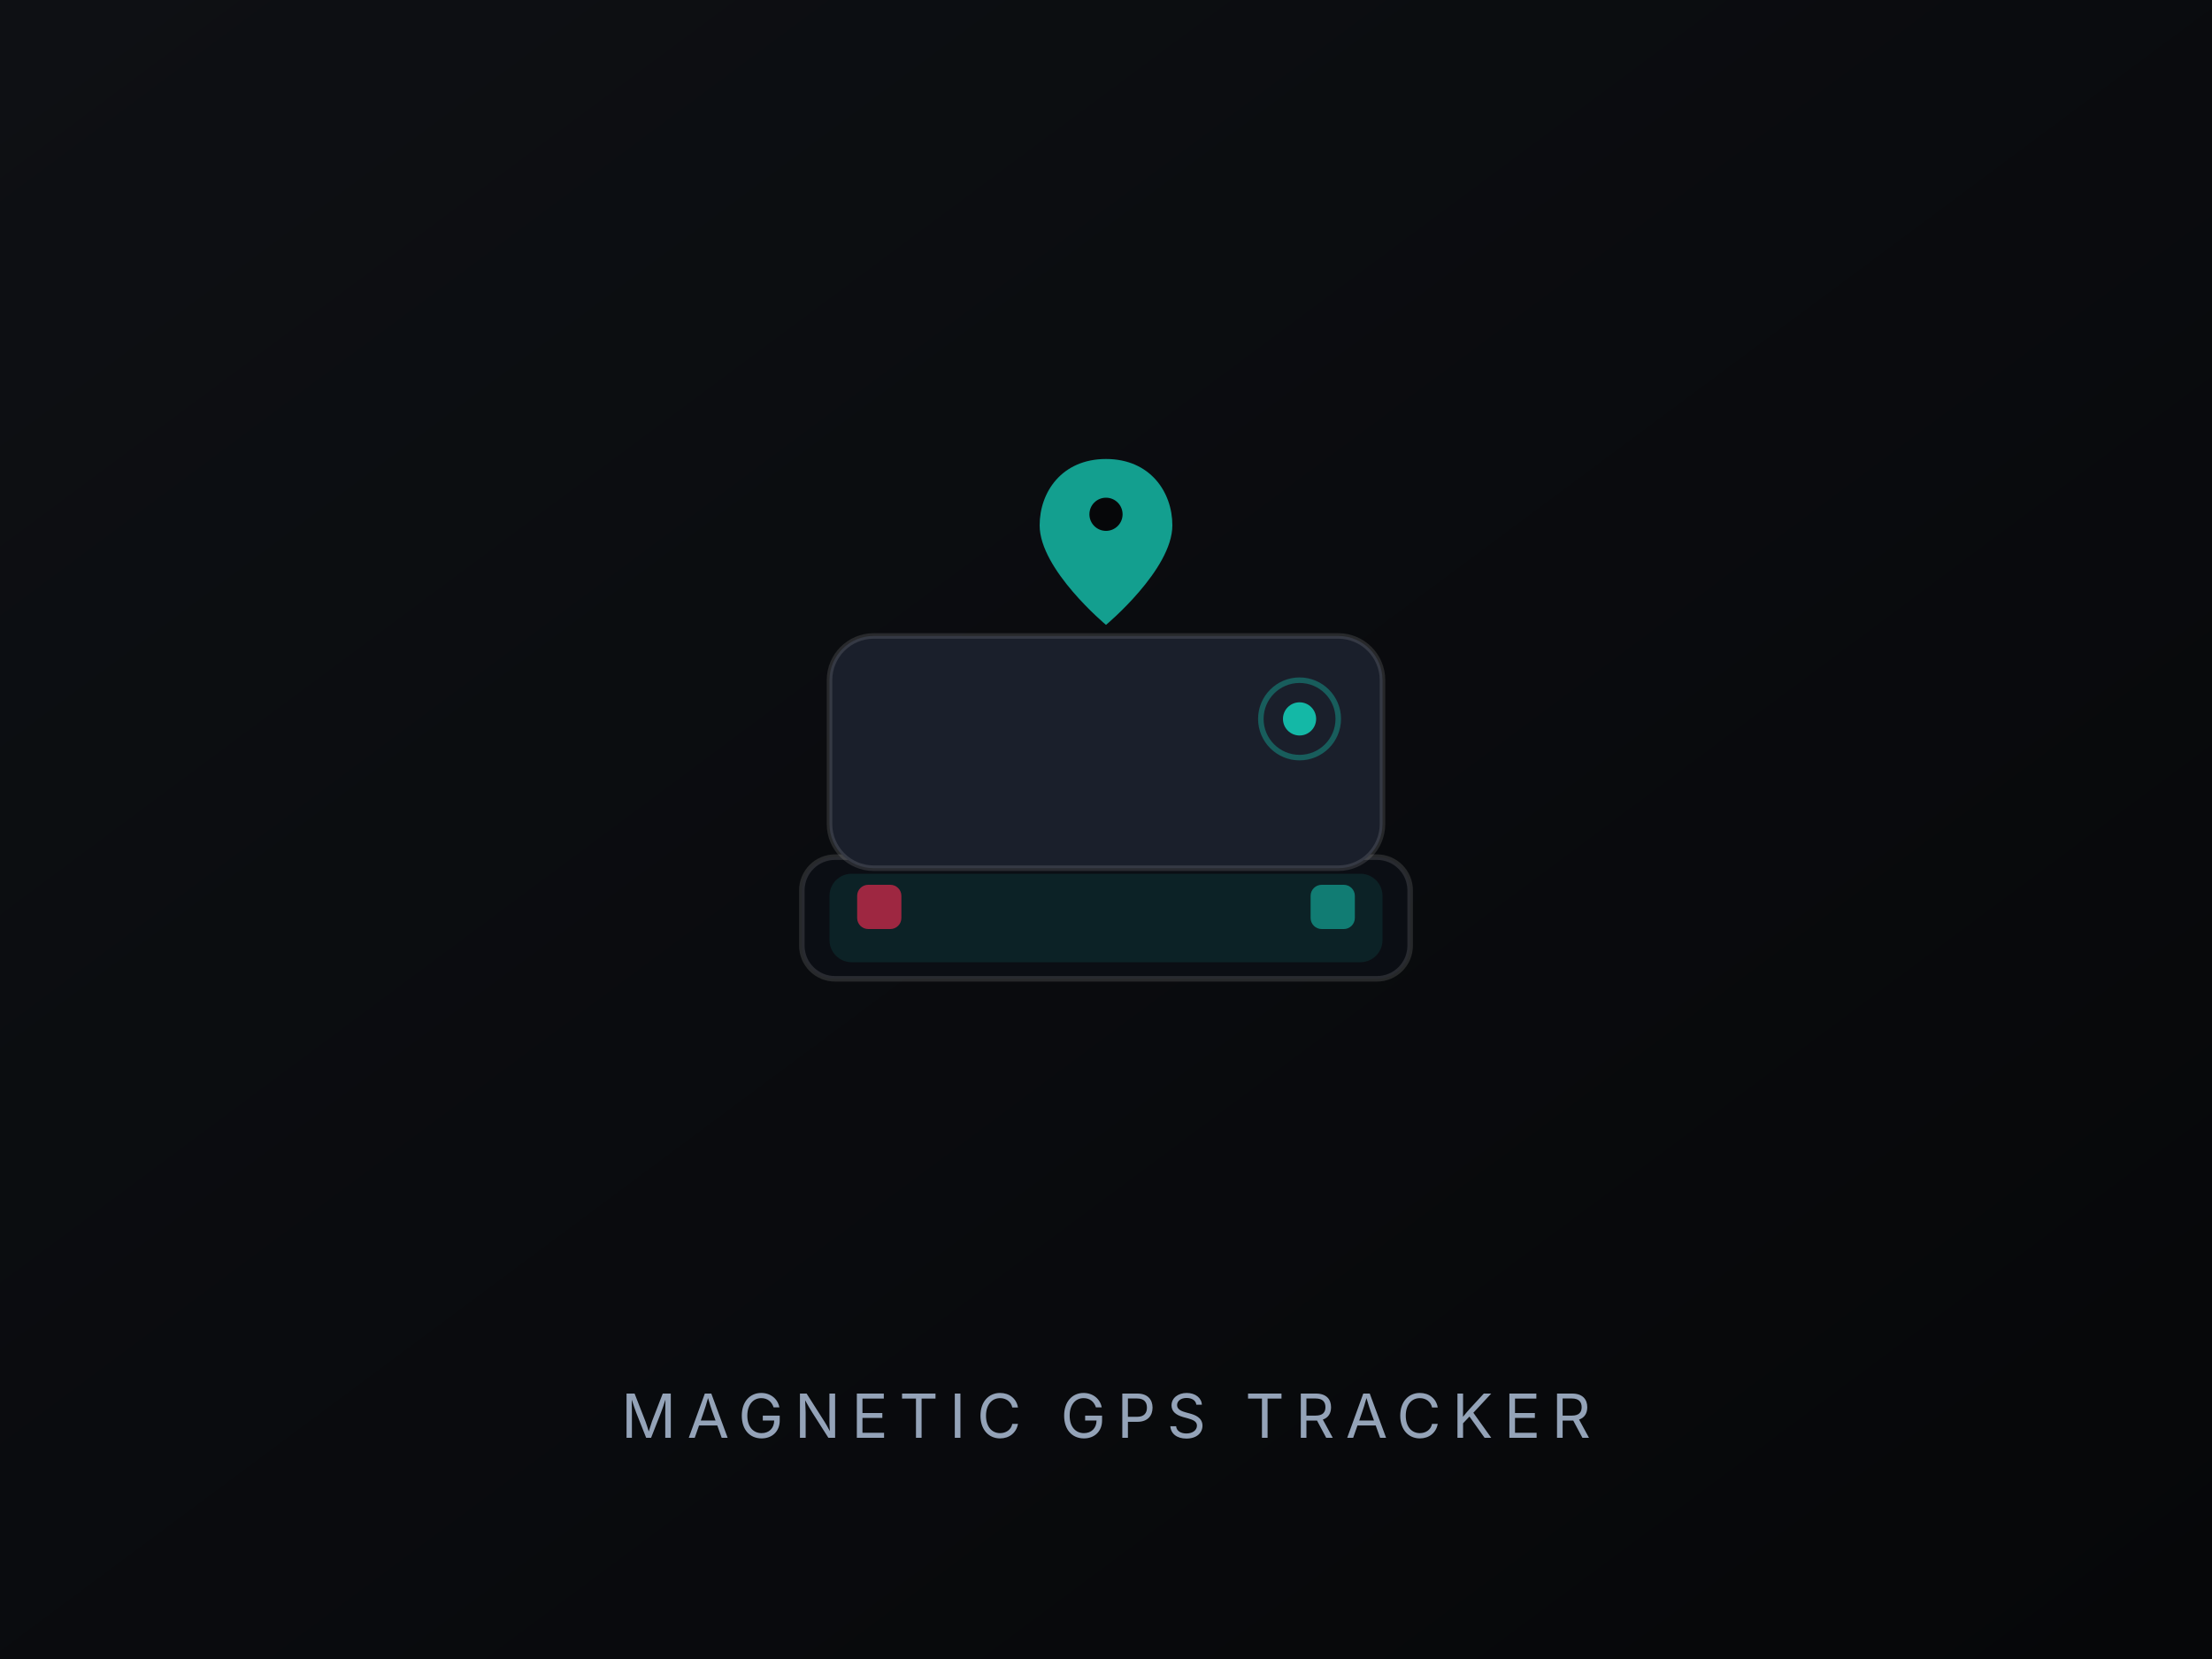
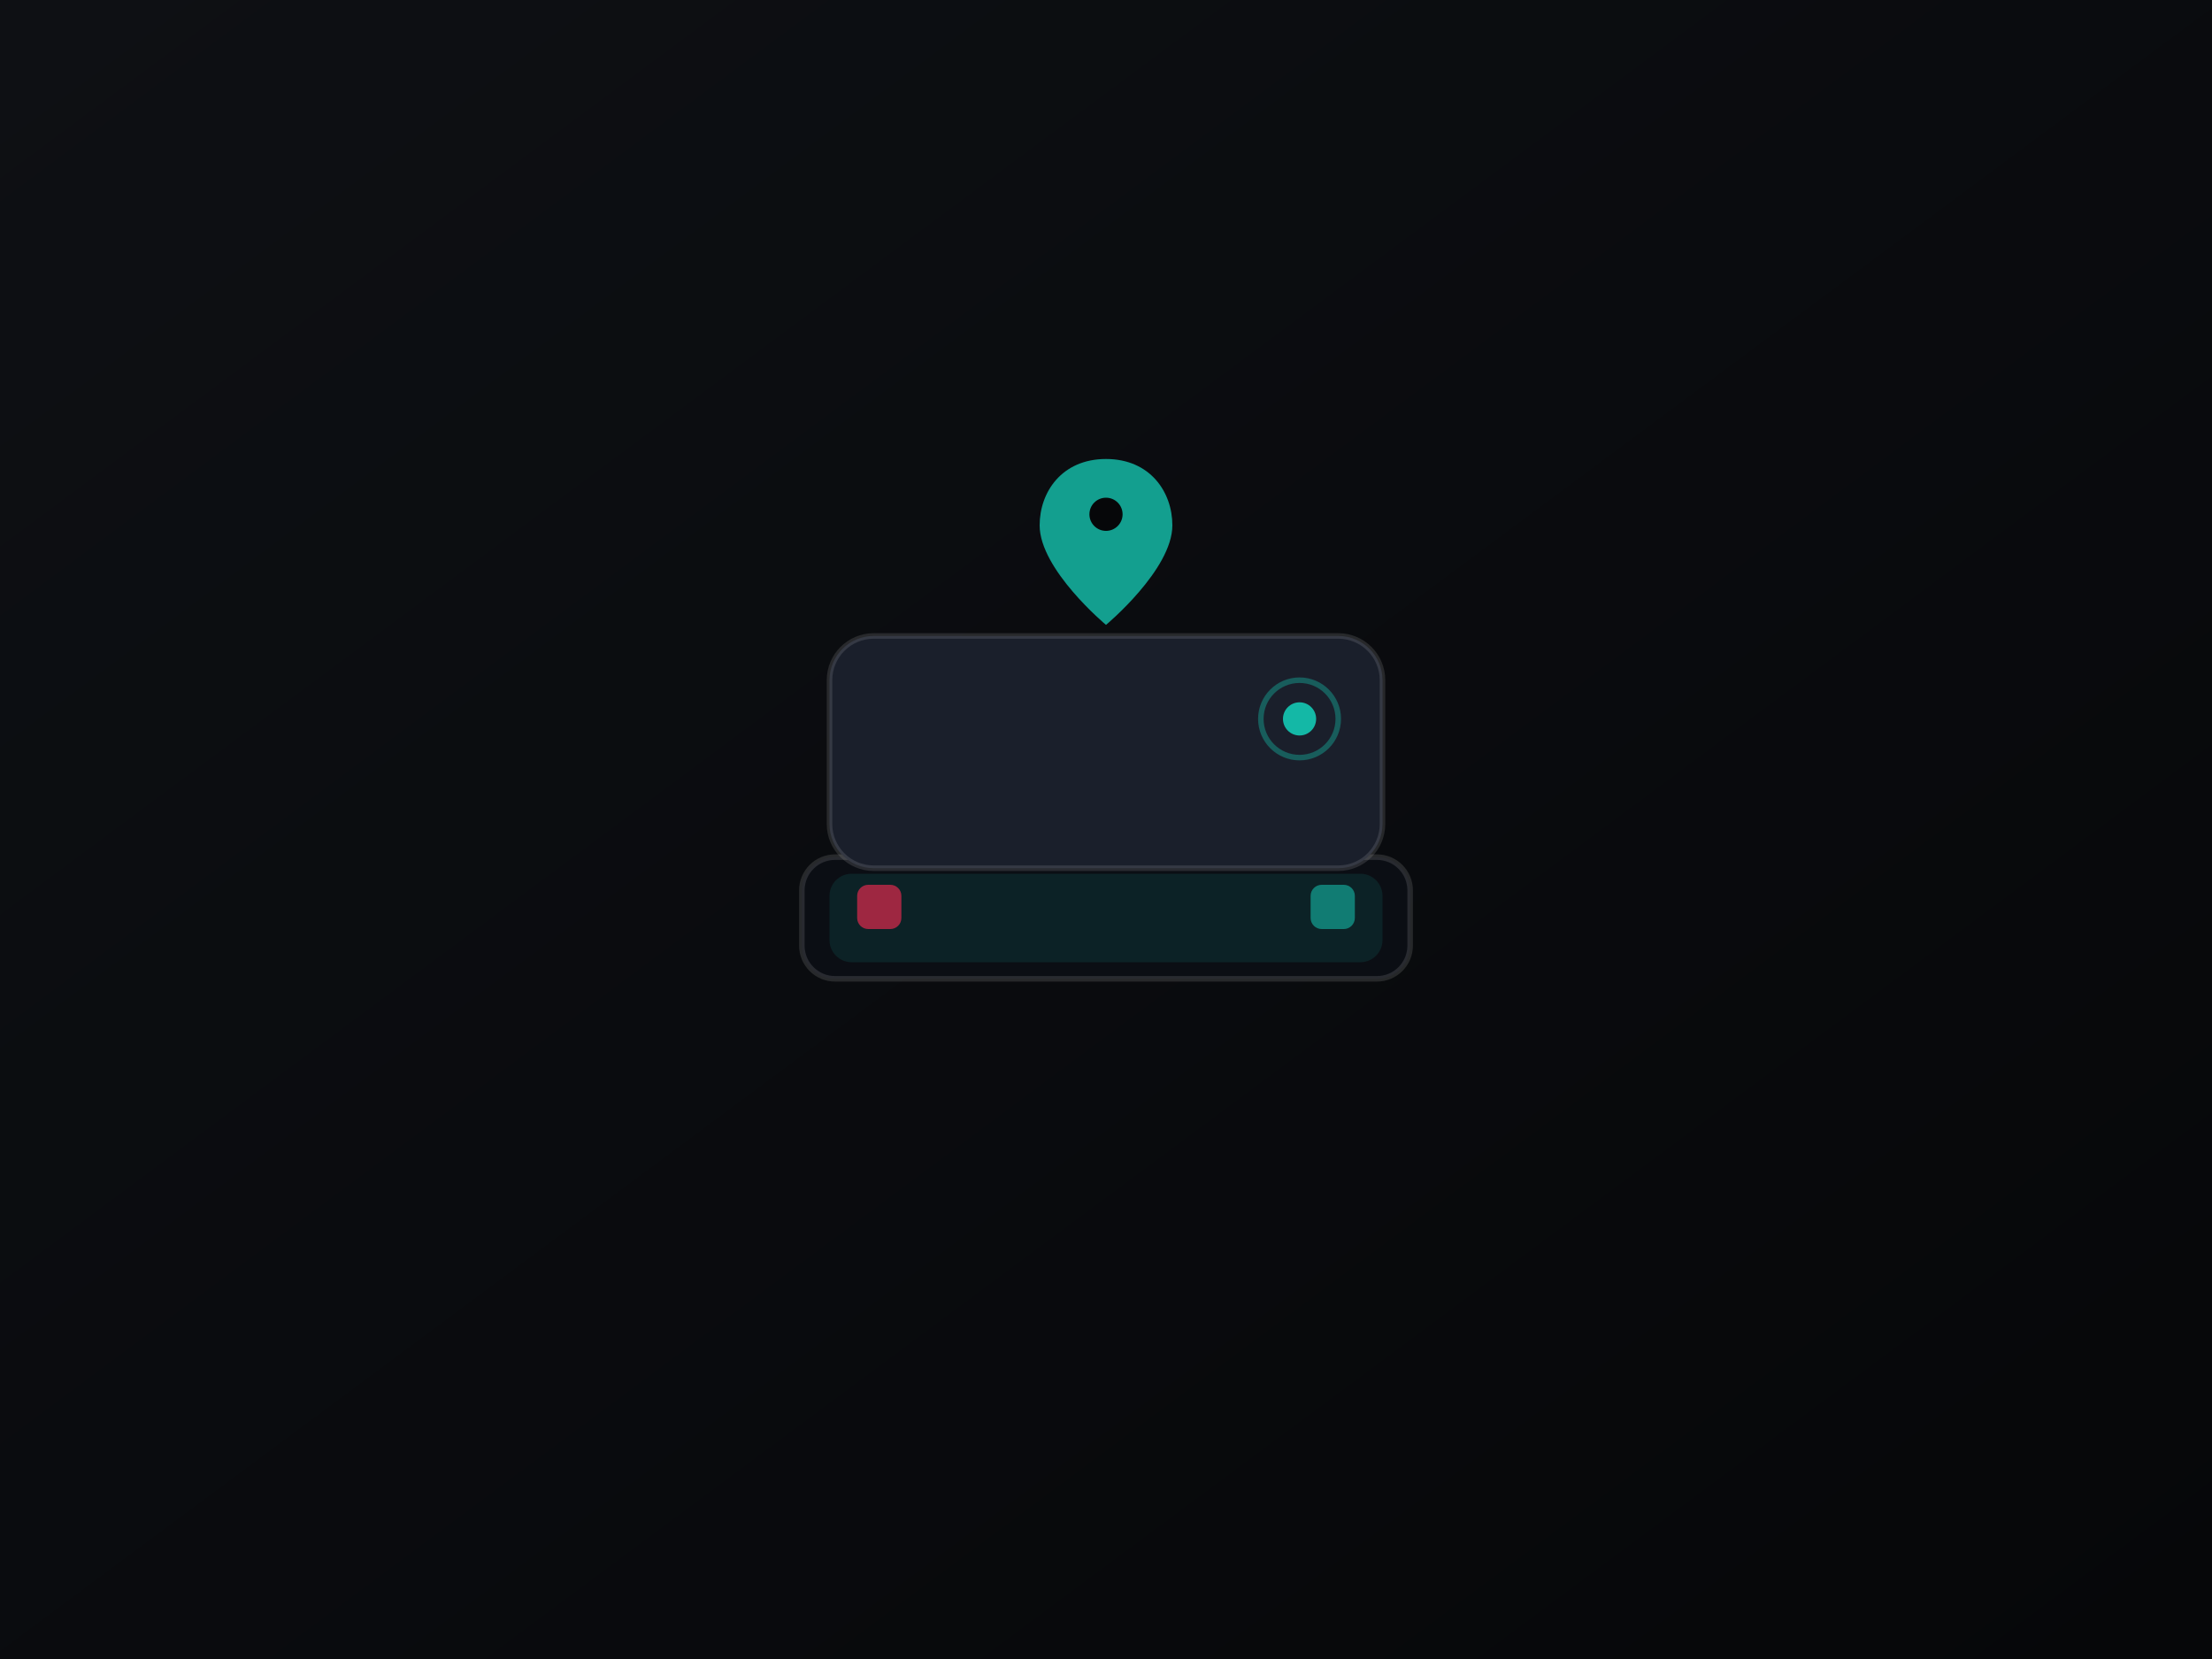
<svg xmlns="http://www.w3.org/2000/svg" viewBox="0 0 400 300" width="400" height="300">
  <defs>
    <linearGradient id="bg" x1="0" y1="0" x2="1" y2="1">
      <stop offset="0%" stop-color="#0E1014" />
      <stop offset="100%" stop-color="#060709" />
    </linearGradient>
  </defs>
  <rect width="400" height="300" fill="url(#bg)" />
  <g transform="translate(200,140)">
    <rect x="-55" y="15" width="110" height="22" rx="6" fill="#0b0e14" stroke="rgba(255,255,255,0.12)" />
    <rect x="-50" y="18" width="100" height="16" rx="4" fill="#14B8A6" opacity="0.12" />
    <rect x="-50" y="-25" width="100" height="42" rx="8" fill="#1a1f2b" stroke="rgba(255,255,255,0.12)" />
    <circle cx="35" cy="-10" r="3" fill="#14B8A6" />
    <circle cx="35" cy="-10" r="7" fill="none" stroke="#14B8A6" stroke-width="1" opacity="0.4" />
    <rect x="-45" y="20" width="8" height="8" rx="2" fill="#FF2A54" opacity="0.6" />
    <rect x="37" y="20" width="8" height="8" rx="2" fill="#14B8A6" opacity="0.6" />
    <g transform="translate(0,-45)">
      <path d="M0 -12 C-8 -12 -12 -6 -12 0 C-12 8 0 18 0 18 C0 18 12 8 12 0 C12 -6 8 -12 0 -12 Z" fill="#14B8A6" opacity="0.85" />
      <circle cx="0" cy="-2" r="3" fill="#060709" />
    </g>
  </g>
-   <text x="200" y="260" text-anchor="middle" font-family="Inter, system-ui" font-size="11" fill="#94A3B8" letter-spacing="2">MAGNETIC GPS TRACKER</text>
</svg>
